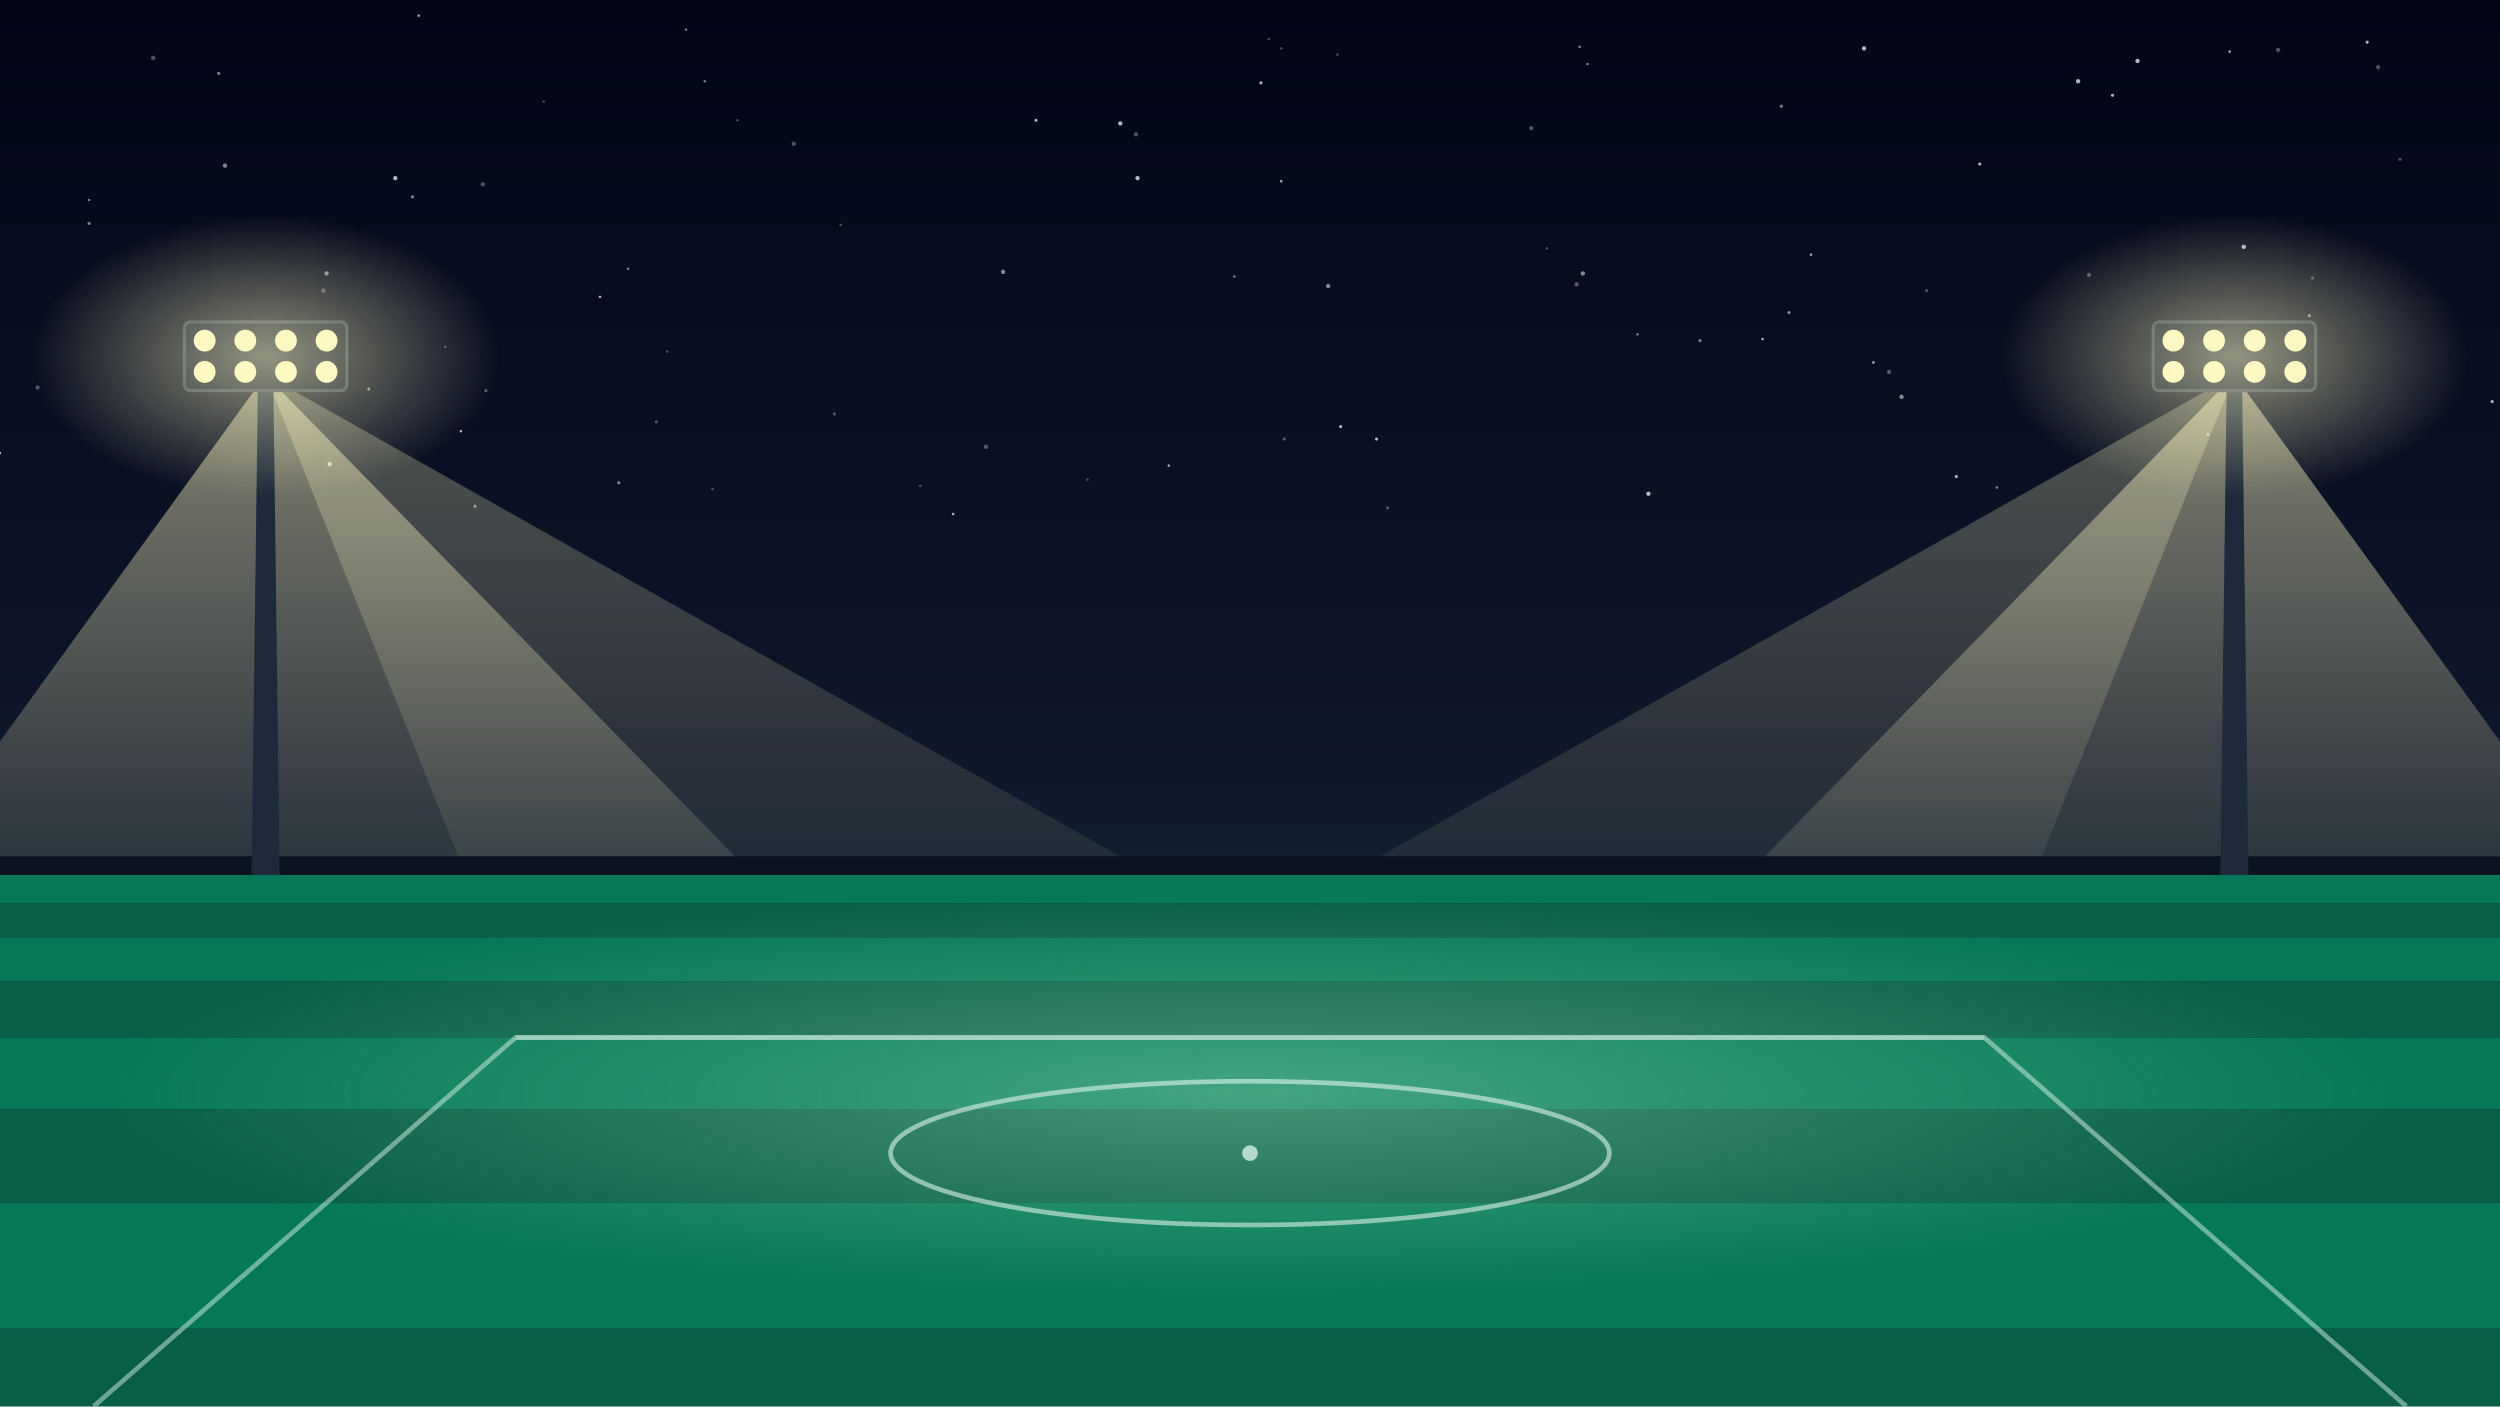
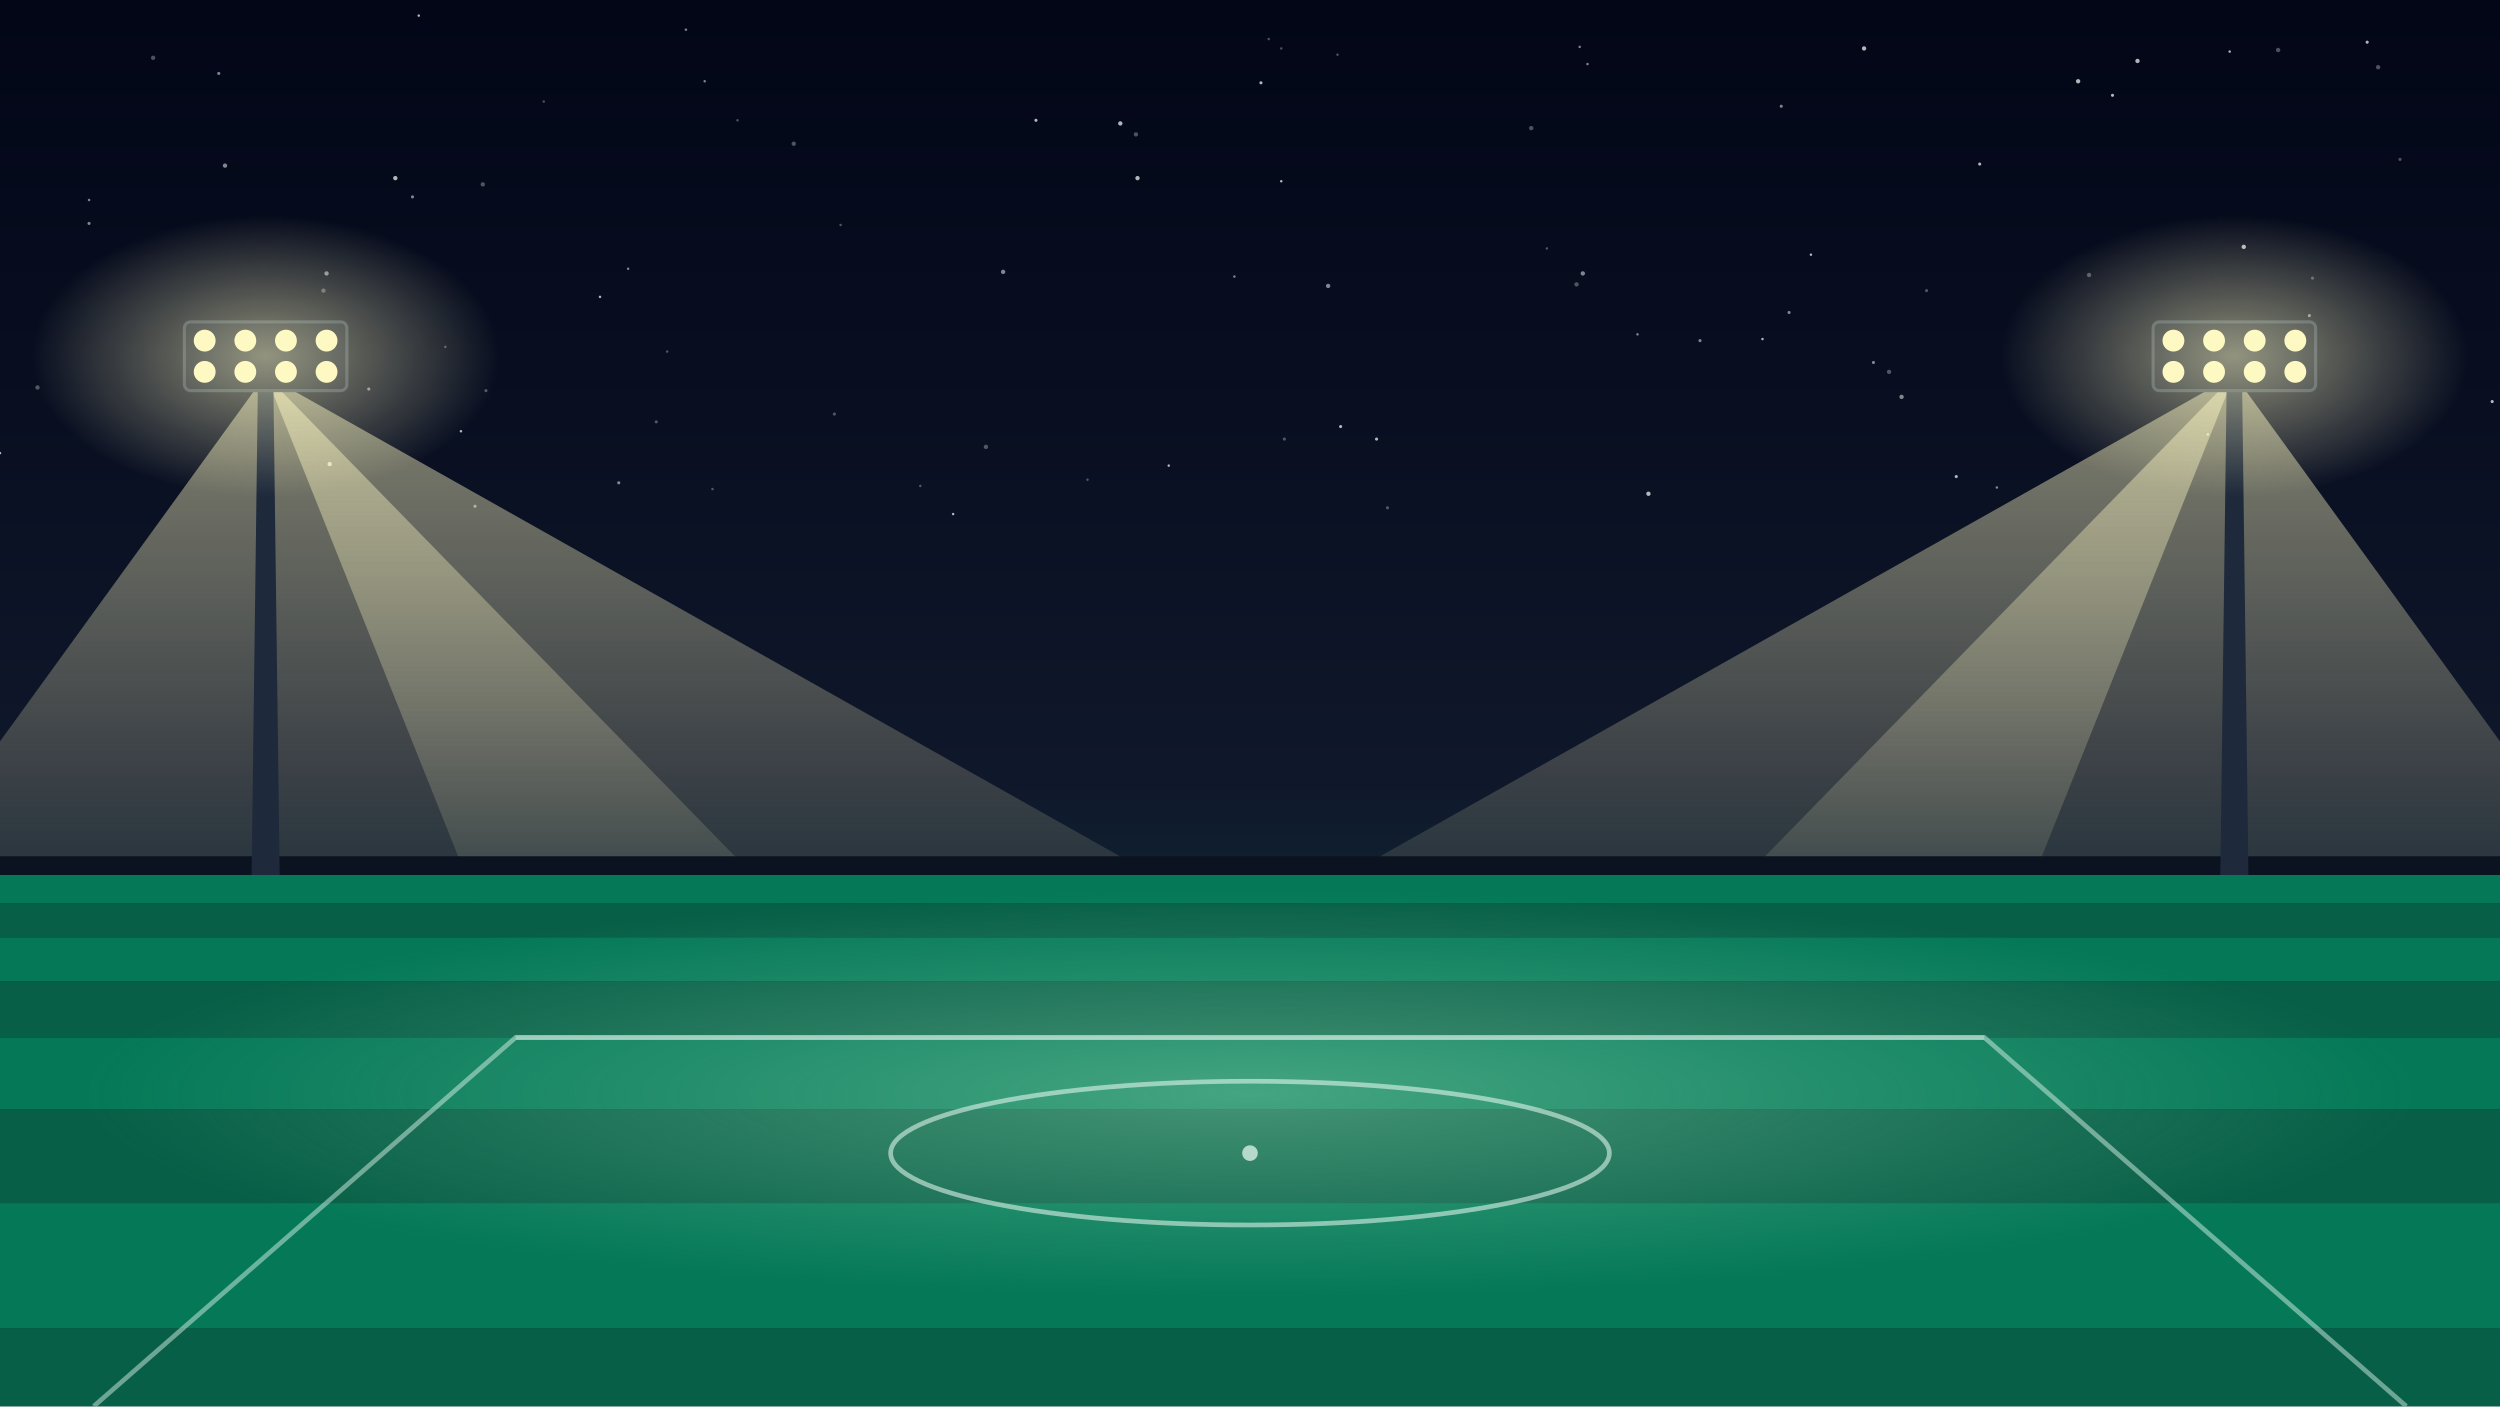
<svg xmlns="http://www.w3.org/2000/svg" viewBox="0 0 1600 900" preserveAspectRatio="xMidYMid slice">
+   <style>.tw{animation:tw 3s ease-in-out infinite}@keyframes tw{0%,100%{opacity:.2}50%{opacity:1}}.glow{animation:glow 3.4s ease-in-out infinite}@keyframes glow{0%,100%{opacity:.65}50%{opacity:1}}.beams{animation:beams 5s ease-in-out infinite}@keyframes beams{0%,100%{opacity:.8}50%{opacity:1}}@media (prefers-reduced-motion: reduce){*{animation:none !important}}</style>
  <defs>
    <linearGradient id="sky" x1="0" y1="0" x2="0" y2="1">
      <stop offset="0" stop-color="#020617" />
      <stop offset="0.55" stop-color="#0f172a" />
      <stop offset="1" stop-color="#134e4a" />
    </linearGradient>
    <linearGradient id="beam" x1="0" y1="0" x2="0" y2="1">
      <stop offset="0" stop-color="#fef9c3" stop-opacity="0.5" />
      <stop offset="1" stop-color="#fef9c3" stop-opacity="0" />
    </linearGradient>
    <radialGradient id="glow">
      <stop offset="0" stop-color="#fef9c3" stop-opacity="0.55" />
      <stop offset="1" stop-color="#fef9c3" stop-opacity="0" />
    </radialGradient>
    <radialGradient id="pool" cx="0.5" cy="0.5" r="0.5">
      <stop offset="0" stop-color="#bbf7d0" stop-opacity="0.35" />
      <stop offset="1" stop-color="#bbf7d0" stop-opacity="0" />
    </radialGradient>
  </defs>
  <rect width="1600" height="900" fill="url(#sky)" />
-   <circle cx="663" cy="77" r="1" fill="#fff" opacity="0.7" />
-   <circle cx="98" cy="37" r="1.4" fill="#fff" opacity="0.3" />
-   <circle cx="748" cy="298" r="0.8" fill="#fff" opacity="0.7" />
-   <circle cx="439" cy="19" r="0.8" fill="#fff" opacity="0.5" />
-   <circle cx="856" cy="35" r="0.8" fill="#fff" opacity="0.3" />
-   <circle cx="1128" cy="217" r="0.8" fill="#fff" opacity="0.7" />
-   <circle cx="253" cy="114" r="1.4" fill="#fff" opacity="0.7" />
-   <circle cx="1193" cy="31" r="1.4" fill="#fff" opacity="0.7" />
-   <circle cx="812" cy="25" r="0.8" fill="#fff" opacity="0.3" />
-   <circle cx="1140" cy="68" r="1" fill="#fff" opacity="0.5" />
-   <circle cx="295" cy="276" r="0.8" fill="#fff" opacity="0.7" />
-   <circle cx="631" cy="286" r="1.4" fill="#fff" opacity="0.3" />
-   <circle cx="211" cy="297" r="1.4" fill="#fff" opacity="0.7" />
-   <circle cx="384" cy="190" r="0.8" fill="#fff" opacity="0.7" />
-   <circle cx="1458" cy="32" r="1.4" fill="#fff" opacity="0.3" />
-   <circle cx="1267" cy="105" r="1" fill="#fff" opacity="0.7" />
-   <circle cx="1088" cy="218" r="1" fill="#fff" opacity="0.5" />
-   <circle cx="1199" cy="232" r="1" fill="#fff" opacity="0.5" />
-   <circle cx="508" cy="92" r="1.4" fill="#fff" opacity="0.3" />
-   <circle cx="167" cy="294" r="1" fill="#fff" opacity="0.7" />
-   <circle cx="1013" cy="175" r="1.4" fill="#fff" opacity="0.5" />
-   <circle cx="589" cy="311" r="0.8" fill="#fff" opacity="0.3" />
-   <circle cx="1048" cy="214" r="0.8" fill="#fff" opacity="0.5" />
-   <circle cx="311" cy="250" r="1" fill="#fff" opacity="0.3" />
-   <circle cx="1368" cy="39" r="1.4" fill="#fff" opacity="0.7" />
-   <circle cx="642" cy="174" r="1.4" fill="#fff" opacity="0.5" />
-   <circle cx="1217" cy="254" r="1.4" fill="#fff" opacity="0.5" />
-   <circle cx="140" cy="47" r="1" fill="#fff" opacity="0.5" />
-   <circle cx="1427" cy="33" r="0.8" fill="#fff" opacity="0.7" />
-   <circle cx="1436" cy="158" r="1.4" fill="#fff" opacity="0.7" />
-   <circle cx="1395" cy="228" r="1" fill="#fff" opacity="0.7" />
-   <circle cx="790" cy="177" r="0.8" fill="#fff" opacity="0.5" />
-   <circle cx="727" cy="86" r="1.4" fill="#fff" opacity="0.3" />
-   <circle cx="1011" cy="30" r="0.8" fill="#fff" opacity="0.5" />
-   <circle cx="264" cy="126" r="1" fill="#fff" opacity="0.5" />
-   <circle cx="1016" cy="41" r="0.8" fill="#fff" opacity="0.5" />
-   <circle cx="822" cy="281" r="1" fill="#fff" opacity="0.3" />
-   <circle cx="881" cy="281" r="1" fill="#fff" opacity="0.7" />
-   <circle cx="850" cy="183" r="1.4" fill="#fff" opacity="0.5" />
-   <circle cx="472" cy="77" r="0.8" fill="#fff" opacity="0.3" />
-   <circle cx="309" cy="118" r="1.4" fill="#fff" opacity="0.3" />
-   <circle cx="24" cy="248" r="1.4" fill="#fff" opacity="0.3" />
-   <circle cx="538" cy="144" r="0.8" fill="#fff" opacity="0.3" />
-   <circle cx="858" cy="273" r="1" fill="#fff" opacity="0.7" />
-   <circle cx="1159" cy="163" r="0.8" fill="#fff" opacity="0.7" />
-   <circle cx="1055" cy="316" r="1.4" fill="#fff" opacity="0.7" />
-   <circle cx="1515" cy="27" r="1" fill="#fff" opacity="0.7" />
-   <circle cx="1145" cy="200" r="1" fill="#fff" opacity="0.5" />
-   <circle cx="807" cy="53" r="1" fill="#fff" opacity="0.7" />
-   <circle cx="820" cy="31" r="0.8" fill="#fff" opacity="0.3" />
-   <circle cx="427" cy="225" r="0.8" fill="#fff" opacity="0.3" />
-   <circle cx="696" cy="307" r="0.8" fill="#fff" opacity="0.3" />
-   <circle cx="0" cy="290" r="0.8" fill="#fff" opacity="0.7" />
-   <circle cx="207" cy="186" r="1.4" fill="#fff" opacity="0.3" />
-   <circle cx="144" cy="106" r="1.4" fill="#fff" opacity="0.5" />
-   <circle cx="304" cy="324" r="1" fill="#fff" opacity="0.5" />
-   <circle cx="1233" cy="186" r="1" fill="#fff" opacity="0.3" />
-   <circle cx="236" cy="249" r="1" fill="#fff" opacity="0.5" />
-   <circle cx="990" cy="159" r="0.8" fill="#fff" opacity="0.3" />
-   <circle cx="209" cy="175" r="1.4" fill="#fff" opacity="0.5" />
-   <circle cx="980" cy="82" r="1.4" fill="#fff" opacity="0.3" />
-   <circle cx="420" cy="270" r="1" fill="#fff" opacity="0.3" />
-   <circle cx="1413" cy="278" r="0.8" fill="#fff" opacity="0.7" />
-   <circle cx="610" cy="329" r="0.8" fill="#fff" opacity="0.7" />
-   <circle cx="534" cy="265" r="1" fill="#fff" opacity="0.3" />
-   <circle cx="728" cy="114" r="1.4" fill="#fff" opacity="0.7" />
-   <circle cx="1595" cy="257" r="1" fill="#fff" opacity="0.7" />
-   <circle cx="456" cy="313" r="0.8" fill="#fff" opacity="0.3" />
-   <circle cx="820" cy="116" r="0.8" fill="#fff" opacity="0.7" />
-   <circle cx="1009" cy="182" r="1.4" fill="#fff" opacity="0.3" />
-   <circle cx="57" cy="143" r="1" fill="#fff" opacity="0.5" />
-   <circle cx="396" cy="309" r="1" fill="#fff" opacity="0.5" />
-   <circle cx="1480" cy="178" r="1" fill="#fff" opacity="0.3" />
-   <circle cx="451" cy="52" r="0.8" fill="#fff" opacity="0.5" />
-   <circle cx="402" cy="172" r="0.8" fill="#fff" opacity="0.5" />
-   <circle cx="1278" cy="312" r="0.8" fill="#fff" opacity="0.5" />
-   <circle cx="1337" cy="176" r="1.4" fill="#fff" opacity="0.3" />
-   <circle cx="1352" cy="61" r="1" fill="#fff" opacity="0.7" />
-   <circle cx="1536" cy="102" r="1" fill="#fff" opacity="0.3" />
-   <circle cx="888" cy="325" r="1" fill="#fff" opacity="0.3" />
-   <circle cx="1478" cy="202" r="1" fill="#fff" opacity="0.5" />
-   <circle cx="1522" cy="43" r="1.4" fill="#fff" opacity="0.3" />
-   <circle cx="348" cy="65" r="0.8" fill="#fff" opacity="0.3" />
-   <circle cx="1209" cy="238" r="1.4" fill="#fff" opacity="0.3" />
-   <circle cx="1252" cy="305" r="1" fill="#fff" opacity="0.7" />
-   <circle cx="717" cy="79" r="1.4" fill="#fff" opacity="0.7" />
-   <circle cx="268" cy="10" r="0.8" fill="#fff" opacity="0.7" />
-   <circle cx="1330" cy="52" r="1.4" fill="#fff" opacity="0.7" />
-   <circle cx="285" cy="222" r="0.8" fill="#fff" opacity="0.3" />
-   <circle cx="57" cy="128" r="0.8" fill="#fff" opacity="0.5" />
-   <polygon points="170,240 -120,640 560,640" fill="url(#beam)" />
-   <polygon points="1430,240 1040,640 1720,640" fill="url(#beam)" />
-   <polygon points="170,240 330,640 880,640" fill="url(#beam)" opacity="0.6" />
-   <polygon points="1430,240 720,640 1270,640" fill="url(#beam)" opacity="0.6" />
+   <circle class="tw" style="animation-delay:-2.69s;animation-duration:3.31s" cx="663" cy="77" r="1" fill="#fff" opacity="0.7" />
+   <circle class="tw" style="animation-delay:-3.27s;animation-duration:3.75s" cx="98" cy="37" r="1.4" fill="#fff" opacity="0.3" />
+   <circle class="tw" style="animation-delay:-3.19s;animation-duration:3.03s" cx="748" cy="298" r="0.8" fill="#fff" opacity="0.7" />
+   <circle class="tw" style="animation-delay:-2.58s;animation-duration:3.97s" cx="439" cy="19" r="0.8" fill="#fff" opacity="0.5" />
+   <circle class="tw" style="animation-delay:-3.31s;animation-duration:3.04s" cx="856" cy="35" r="0.8" fill="#fff" opacity="0.3" />
+   <circle class="tw" style="animation-delay:-3.37s;animation-duration:4.29s" cx="1128" cy="217" r="0.8" fill="#fff" opacity="0.7" />
+   <circle class="tw" style="animation-delay:-2.75s;animation-duration:4.54s" cx="253" cy="114" r="1.4" fill="#fff" opacity="0.7" />
+   <circle class="tw" style="animation-delay:-3.83s;animation-duration:3.44s" cx="1193" cy="31" r="1.4" fill="#fff" opacity="0.7" />
+   <circle class="tw" style="animation-delay:-2.12s;animation-duration:2.6s" cx="812" cy="25" r="0.8" fill="#fff" opacity="0.3" />
+   <circle class="tw" style="animation-delay:-3.35s;animation-duration:4.45s" cx="1140" cy="68" r="1" fill="#fff" opacity="0.5" />
+   <circle class="tw" style="animation-delay:-1.91s;animation-duration:3.86s" cx="295" cy="276" r="0.8" fill="#fff" opacity="0.7" />
+   <circle class="tw" style="animation-delay:-2.88s;animation-duration:3.95s" cx="631" cy="286" r="1.4" fill="#fff" opacity="0.3" />
+   <circle class="tw" style="animation-delay:-0.69s;animation-duration:4.07s" cx="211" cy="297" r="1.4" fill="#fff" opacity="0.7" />
+   <circle class="tw" style="animation-delay:-2.32s;animation-duration:3.8s" cx="384" cy="190" r="0.8" fill="#fff" opacity="0.7" />
+   <circle class="tw" style="animation-delay:-1.68s;animation-duration:3.7s" cx="1458" cy="32" r="1.4" fill="#fff" opacity="0.3" />
+   <circle class="tw" style="animation-delay:-3.1s;animation-duration:3.73s" cx="1267" cy="105" r="1" fill="#fff" opacity="0.7" />
+   <circle class="tw" style="animation-delay:-2.88s;animation-duration:2.27s" cx="1088" cy="218" r="1" fill="#fff" opacity="0.5" />
+   <circle class="tw" style="animation-delay:-0.64s;animation-duration:3.26s" cx="1199" cy="232" r="1" fill="#fff" opacity="0.5" />
+   <circle class="tw" style="animation-delay:-2.6s;animation-duration:2.73s" cx="508" cy="92" r="1.4" fill="#fff" opacity="0.3" />
+   <circle class="tw" style="animation-delay:-2.74s;animation-duration:3.71s" cx="167" cy="294" r="1" fill="#fff" opacity="0.7" />
+   <circle class="tw" style="animation-delay:-0.17s;animation-duration:3.33s" cx="1013" cy="175" r="1.4" fill="#fff" opacity="0.5" />
+   <circle class="tw" style="animation-delay:-0.9s;animation-duration:2.33s" cx="589" cy="311" r="0.8" fill="#fff" opacity="0.3" />
+   <circle class="tw" style="animation-delay:-0.53s;animation-duration:2.96s" cx="1048" cy="214" r="0.8" fill="#fff" opacity="0.5" />
+   <circle class="tw" style="animation-delay:-0.73s;animation-duration:2.66s" cx="311" cy="250" r="1" fill="#fff" opacity="0.3" />
+   <circle class="tw" style="animation-delay:-0.14s;animation-duration:3.32s" cx="1368" cy="39" r="1.4" fill="#fff" opacity="0.7" />
+   <circle class="tw" style="animation-delay:-1.52s;animation-duration:3.67s" cx="642" cy="174" r="1.4" fill="#fff" opacity="0.5" />
+   <circle class="tw" style="animation-delay:-2.36s;animation-duration:2.77s" cx="1217" cy="254" r="1.4" fill="#fff" opacity="0.5" />
+   <circle class="tw" style="animation-delay:-3.61s;animation-duration:2.2s" cx="140" cy="47" r="1" fill="#fff" opacity="0.5" />
+   <circle class="tw" style="animation-delay:-1.62s;animation-duration:2.87s" cx="1427" cy="33" r="0.8" fill="#fff" opacity="0.7" />
+   <circle class="tw" style="animation-delay:-1.64s;animation-duration:2.48s" cx="1436" cy="158" r="1.4" fill="#fff" opacity="0.7" />
+   <circle class="tw" style="animation-delay:-3.33s;animation-duration:3.1s" cx="1395" cy="228" r="1" fill="#fff" opacity="0.7" />
+   <circle class="tw" style="animation-delay:-0.14s;animation-duration:3.67s" cx="790" cy="177" r="0.8" fill="#fff" opacity="0.5" />
+   <circle class="tw" style="animation-delay:-0.38s;animation-duration:3.51s" cx="727" cy="86" r="1.4" fill="#fff" opacity="0.3" />
+   <circle class="tw" style="animation-delay:-1.36s;animation-duration:3.59s" cx="1011" cy="30" r="0.8" fill="#fff" opacity="0.5" />
+   <circle class="tw" style="animation-delay:-3.83s;animation-duration:4.16s" cx="264" cy="126" r="1" fill="#fff" opacity="0.5" />
+   <circle class="tw" style="animation-delay:-1.68s;animation-duration:4.15s" cx="1016" cy="41" r="0.8" fill="#fff" opacity="0.5" />
+   <circle class="tw" style="animation-delay:-2.57s;animation-duration:3.09s" cx="822" cy="281" r="1" fill="#fff" opacity="0.3" />
+   <circle class="tw" style="animation-delay:-0.57s;animation-duration:3.63s" cx="881" cy="281" r="1" fill="#fff" opacity="0.7" />
+   <circle class="tw" style="animation-delay:-2.26s;animation-duration:4.5s" cx="850" cy="183" r="1.4" fill="#fff" opacity="0.5" />
+   <circle class="tw" style="animation-delay:-3.87s;animation-duration:3.66s" cx="472" cy="77" r="0.8" fill="#fff" opacity="0.3" />
+   <circle class="tw" style="animation-delay:-1.4s;animation-duration:4.34s" cx="309" cy="118" r="1.4" fill="#fff" opacity="0.3" />
+   <circle class="tw" style="animation-delay:-0.0s;animation-duration:2.46s" cx="24" cy="248" r="1.4" fill="#fff" opacity="0.3" />
+   <circle class="tw" style="animation-delay:-2.26s;animation-duration:3.68s" cx="538" cy="144" r="0.8" fill="#fff" opacity="0.3" />
+   <circle class="tw" style="animation-delay:-0.56s;animation-duration:3.71s" cx="858" cy="273" r="1" fill="#fff" opacity="0.7" />
+   <circle class="tw" style="animation-delay:-3.57s;animation-duration:3.1s" cx="1159" cy="163" r="0.8" fill="#fff" opacity="0.7" />
+   <circle class="tw" style="animation-delay:-1.73s;animation-duration:2.74s" cx="1055" cy="316" r="1.4" fill="#fff" opacity="0.7" />
+   <circle class="tw" style="animation-delay:-1.17s;animation-duration:4.53s" cx="1515" cy="27" r="1" fill="#fff" opacity="0.7" />
+   <circle class="tw" style="animation-delay:-1.52s;animation-duration:4.51s" cx="1145" cy="200" r="1" fill="#fff" opacity="0.5" />
+   <circle class="tw" style="animation-delay:-3.65s;animation-duration:3.63s" cx="807" cy="53" r="1" fill="#fff" opacity="0.7" />
+   <circle class="tw" style="animation-delay:-1.04s;animation-duration:4.55s" cx="820" cy="31" r="0.8" fill="#fff" opacity="0.3" />
+   <circle class="tw" style="animation-delay:-1.99s;animation-duration:3.2s" cx="427" cy="225" r="0.8" fill="#fff" opacity="0.3" />
+   <circle class="tw" style="animation-delay:-1.28s;animation-duration:4.56s" cx="696" cy="307" r="0.8" fill="#fff" opacity="0.3" />
+   <circle class="tw" style="animation-delay:-1.97s;animation-duration:2.89s" cx="0" cy="290" r="0.8" fill="#fff" opacity="0.7" />
+   <circle class="tw" style="animation-delay:-1.91s;animation-duration:2.49s" cx="207" cy="186" r="1.4" fill="#fff" opacity="0.3" />
+   <circle class="tw" style="animation-delay:-2.49s;animation-duration:3.26s" cx="144" cy="106" r="1.4" fill="#fff" opacity="0.5" />
+   <circle class="tw" style="animation-delay:-1.17s;animation-duration:4.08s" cx="304" cy="324" r="1" fill="#fff" opacity="0.5" />
+   <circle class="tw" style="animation-delay:-3.31s;animation-duration:2.23s" cx="1233" cy="186" r="1" fill="#fff" opacity="0.3" />
+   <circle class="tw" style="animation-delay:-2.13s;animation-duration:2.86s" cx="236" cy="249" r="1" fill="#fff" opacity="0.5" />
+   <circle class="tw" style="animation-delay:-3.74s;animation-duration:4.08s" cx="990" cy="159" r="0.8" fill="#fff" opacity="0.3" />
+   <circle class="tw" style="animation-delay:-0.98s;animation-duration:2.84s" cx="209" cy="175" r="1.4" fill="#fff" opacity="0.5" />
+   <circle class="tw" style="animation-delay:-0.62s;animation-duration:4.57s" cx="980" cy="82" r="1.4" fill="#fff" opacity="0.3" />
+   <circle class="tw" style="animation-delay:-1.17s;animation-duration:3.66s" cx="420" cy="270" r="1" fill="#fff" opacity="0.3" />
+   <circle class="tw" style="animation-delay:-1.9s;animation-duration:3.75s" cx="1413" cy="278" r="0.8" fill="#fff" opacity="0.7" />
+   <circle class="tw" style="animation-delay:-2.42s;animation-duration:3.98s" cx="610" cy="329" r="0.8" fill="#fff" opacity="0.7" />
+   <circle class="tw" style="animation-delay:-0.47s;animation-duration:4.02s" cx="534" cy="265" r="1" fill="#fff" opacity="0.3" />
+   <circle class="tw" style="animation-delay:-1.2s;animation-duration:3.48s" cx="728" cy="114" r="1.4" fill="#fff" opacity="0.7" />
+   <circle class="tw" style="animation-delay:-1.34s;animation-duration:2.91s" cx="1595" cy="257" r="1" fill="#fff" opacity="0.7" />
+   <circle class="tw" style="animation-delay:-2.12s;animation-duration:3.31s" cx="456" cy="313" r="0.8" fill="#fff" opacity="0.3" />
+   <circle class="tw" style="animation-delay:-1.44s;animation-duration:3.99s" cx="820" cy="116" r="0.8" fill="#fff" opacity="0.7" />
+   <circle class="tw" style="animation-delay:-2.36s;animation-duration:2.29s" cx="1009" cy="182" r="1.4" fill="#fff" opacity="0.3" />
+   <circle class="tw" style="animation-delay:-1.01s;animation-duration:3.29s" cx="57" cy="143" r="1" fill="#fff" opacity="0.5" />
+   <circle class="tw" style="animation-delay:-3.67s;animation-duration:4.33s" cx="396" cy="309" r="1" fill="#fff" opacity="0.5" />
+   <circle class="tw" style="animation-delay:-2.18s;animation-duration:2.23s" cx="1480" cy="178" r="1" fill="#fff" opacity="0.3" />
+   <circle class="tw" style="animation-delay:-3.11s;animation-duration:3.23s" cx="451" cy="52" r="0.8" fill="#fff" opacity="0.5" />
+   <circle class="tw" style="animation-delay:-2.3s;animation-duration:3.9s" cx="402" cy="172" r="0.8" fill="#fff" opacity="0.5" />
+   <circle class="tw" style="animation-delay:-2.53s;animation-duration:3.36s" cx="1278" cy="312" r="0.8" fill="#fff" opacity="0.5" />
+   <circle class="tw" style="animation-delay:-3.65s;animation-duration:3.13s" cx="1337" cy="176" r="1.4" fill="#fff" opacity="0.3" />
+   <circle class="tw" style="animation-delay:-1.57s;animation-duration:4.24s" cx="1352" cy="61" r="1" fill="#fff" opacity="0.7" />
+   <circle class="tw" style="animation-delay:-0.79s;animation-duration:2.91s" cx="1536" cy="102" r="1" fill="#fff" opacity="0.3" />
+   <circle class="tw" style="animation-delay:-3.32s;animation-duration:2.36s" cx="888" cy="325" r="1" fill="#fff" opacity="0.3" />
+   <circle class="tw" style="animation-delay:-3.35s;animation-duration:3.87s" cx="1478" cy="202" r="1" fill="#fff" opacity="0.5" />
+   <circle class="tw" style="animation-delay:-1.73s;animation-duration:2.89s" cx="1522" cy="43" r="1.4" fill="#fff" opacity="0.3" />
+   <circle class="tw" style="animation-delay:-3.12s;animation-duration:4.39s" cx="348" cy="65" r="0.8" fill="#fff" opacity="0.3" />
+   <circle class="tw" style="animation-delay:-0.57s;animation-duration:3.35s" cx="1209" cy="238" r="1.4" fill="#fff" opacity="0.3" />
+   <circle class="tw" style="animation-delay:-2.2s;animation-duration:3.39s" cx="1252" cy="305" r="1" fill="#fff" opacity="0.7" />
+   <circle class="tw" style="animation-delay:-1.32s;animation-duration:2.57s" cx="717" cy="79" r="1.4" fill="#fff" opacity="0.7" />
+   <circle class="tw" style="animation-delay:-2.34s;animation-duration:4.15s" cx="268" cy="10" r="0.8" fill="#fff" opacity="0.7" />
+   <circle class="tw" style="animation-delay:-0.27s;animation-duration:2.75s" cx="1330" cy="52" r="1.4" fill="#fff" opacity="0.7" />
+   <circle class="tw" style="animation-delay:-3.28s;animation-duration:4.1s" cx="285" cy="222" r="0.8" fill="#fff" opacity="0.3" />
+   <circle class="tw" style="animation-delay:-2.65s;animation-duration:2.26s" cx="57" cy="128" r="0.8" fill="#fff" opacity="0.5" />
+   <polygon class="beams" points="170,240 -120,640 560,640" fill="url(#beam)" />
+   <polygon class="beams" points="1430,240 1040,640 1720,640" fill="url(#beam)" />
+   <polygon class="beams" points="170,240 330,640 880,640" fill="url(#beam)" />
+   <polygon class="beams" points="1430,240 720,640 1270,640" fill="url(#beam)" />
  <rect x="0" y="548" width="1600" height="12" fill="#0b1220" />
  <rect x="0" y="560" width="1600" height="18" fill="#047857" />
  <rect x="0" y="578" width="1600" height="22" fill="#065f46" />
  <rect x="0" y="600" width="1600" height="28" fill="#047857" />
  <rect x="0" y="628" width="1600" height="36" fill="#065f46" />
  <rect x="0" y="664" width="1600" height="46" fill="#047857" />
  <rect x="0" y="710" width="1600" height="60" fill="#065f46" />
  <rect x="0" y="770" width="1600" height="80" fill="#047857" />
  <rect x="0" y="850" width="1600" height="50" fill="#065f46" />
  <ellipse cx="800" cy="700" rx="760" ry="130" fill="url(#pool)" />
  <g fill="none" stroke="#ecfdf5" stroke-opacity="0.55" stroke-width="3">
    <ellipse cx="800" cy="738" rx="230" ry="46" />
    <line x1="800" y1="664" x2="800" y2="826" stroke-opacity="0" />
    <path d="M 60 900 L 330 664 L 1270 664 L 1540 900" stroke-opacity="0.45" />
    <line x1="330" y1="664" x2="1270" y2="664" stroke-opacity="0.35" />
  </g>
  <circle cx="800" cy="738" r="5" fill="#ecfdf5" opacity="0.7" />
  <polygon points="161,560 179,560 175,250 165,250" fill="#1e293b" />
  <rect x="118" y="206" width="104" height="44" rx="4" fill="#0f172a" stroke="#334155" stroke-width="2" />
  <g fill="#fef9c3">
    <circle cx="131" cy="218" r="7" />
    <circle cx="157" cy="218" r="7" />
    <circle cx="183" cy="218" r="7" />
    <circle cx="209" cy="218" r="7" />
    <circle cx="131" cy="238" r="7" />
    <circle cx="157" cy="238" r="7" />
    <circle cx="183" cy="238" r="7" />
    <circle cx="209" cy="238" r="7" />
  </g>
-   <ellipse cx="170" cy="228" rx="150" ry="90" fill="url(#glow)" />
+   <ellipse class="glow" cx="170" cy="228" rx="150" ry="90" fill="url(#glow)" />
  <polygon points="1421,560 1439,560 1435,250 1425,250" fill="#1e293b" />
  <rect x="1378" y="206" width="104" height="44" rx="4" fill="#0f172a" stroke="#334155" stroke-width="2" />
  <g fill="#fef9c3">
    <circle cx="1391" cy="218" r="7" />
    <circle cx="1417" cy="218" r="7" />
    <circle cx="1443" cy="218" r="7" />
    <circle cx="1469" cy="218" r="7" />
    <circle cx="1391" cy="238" r="7" />
    <circle cx="1417" cy="238" r="7" />
    <circle cx="1443" cy="238" r="7" />
    <circle cx="1469" cy="238" r="7" />
  </g>
-   <ellipse cx="1430" cy="228" rx="150" ry="90" fill="url(#glow)" />
+   <ellipse class="glow" cx="1430" cy="228" rx="150" ry="90" fill="url(#glow)" />
</svg>
